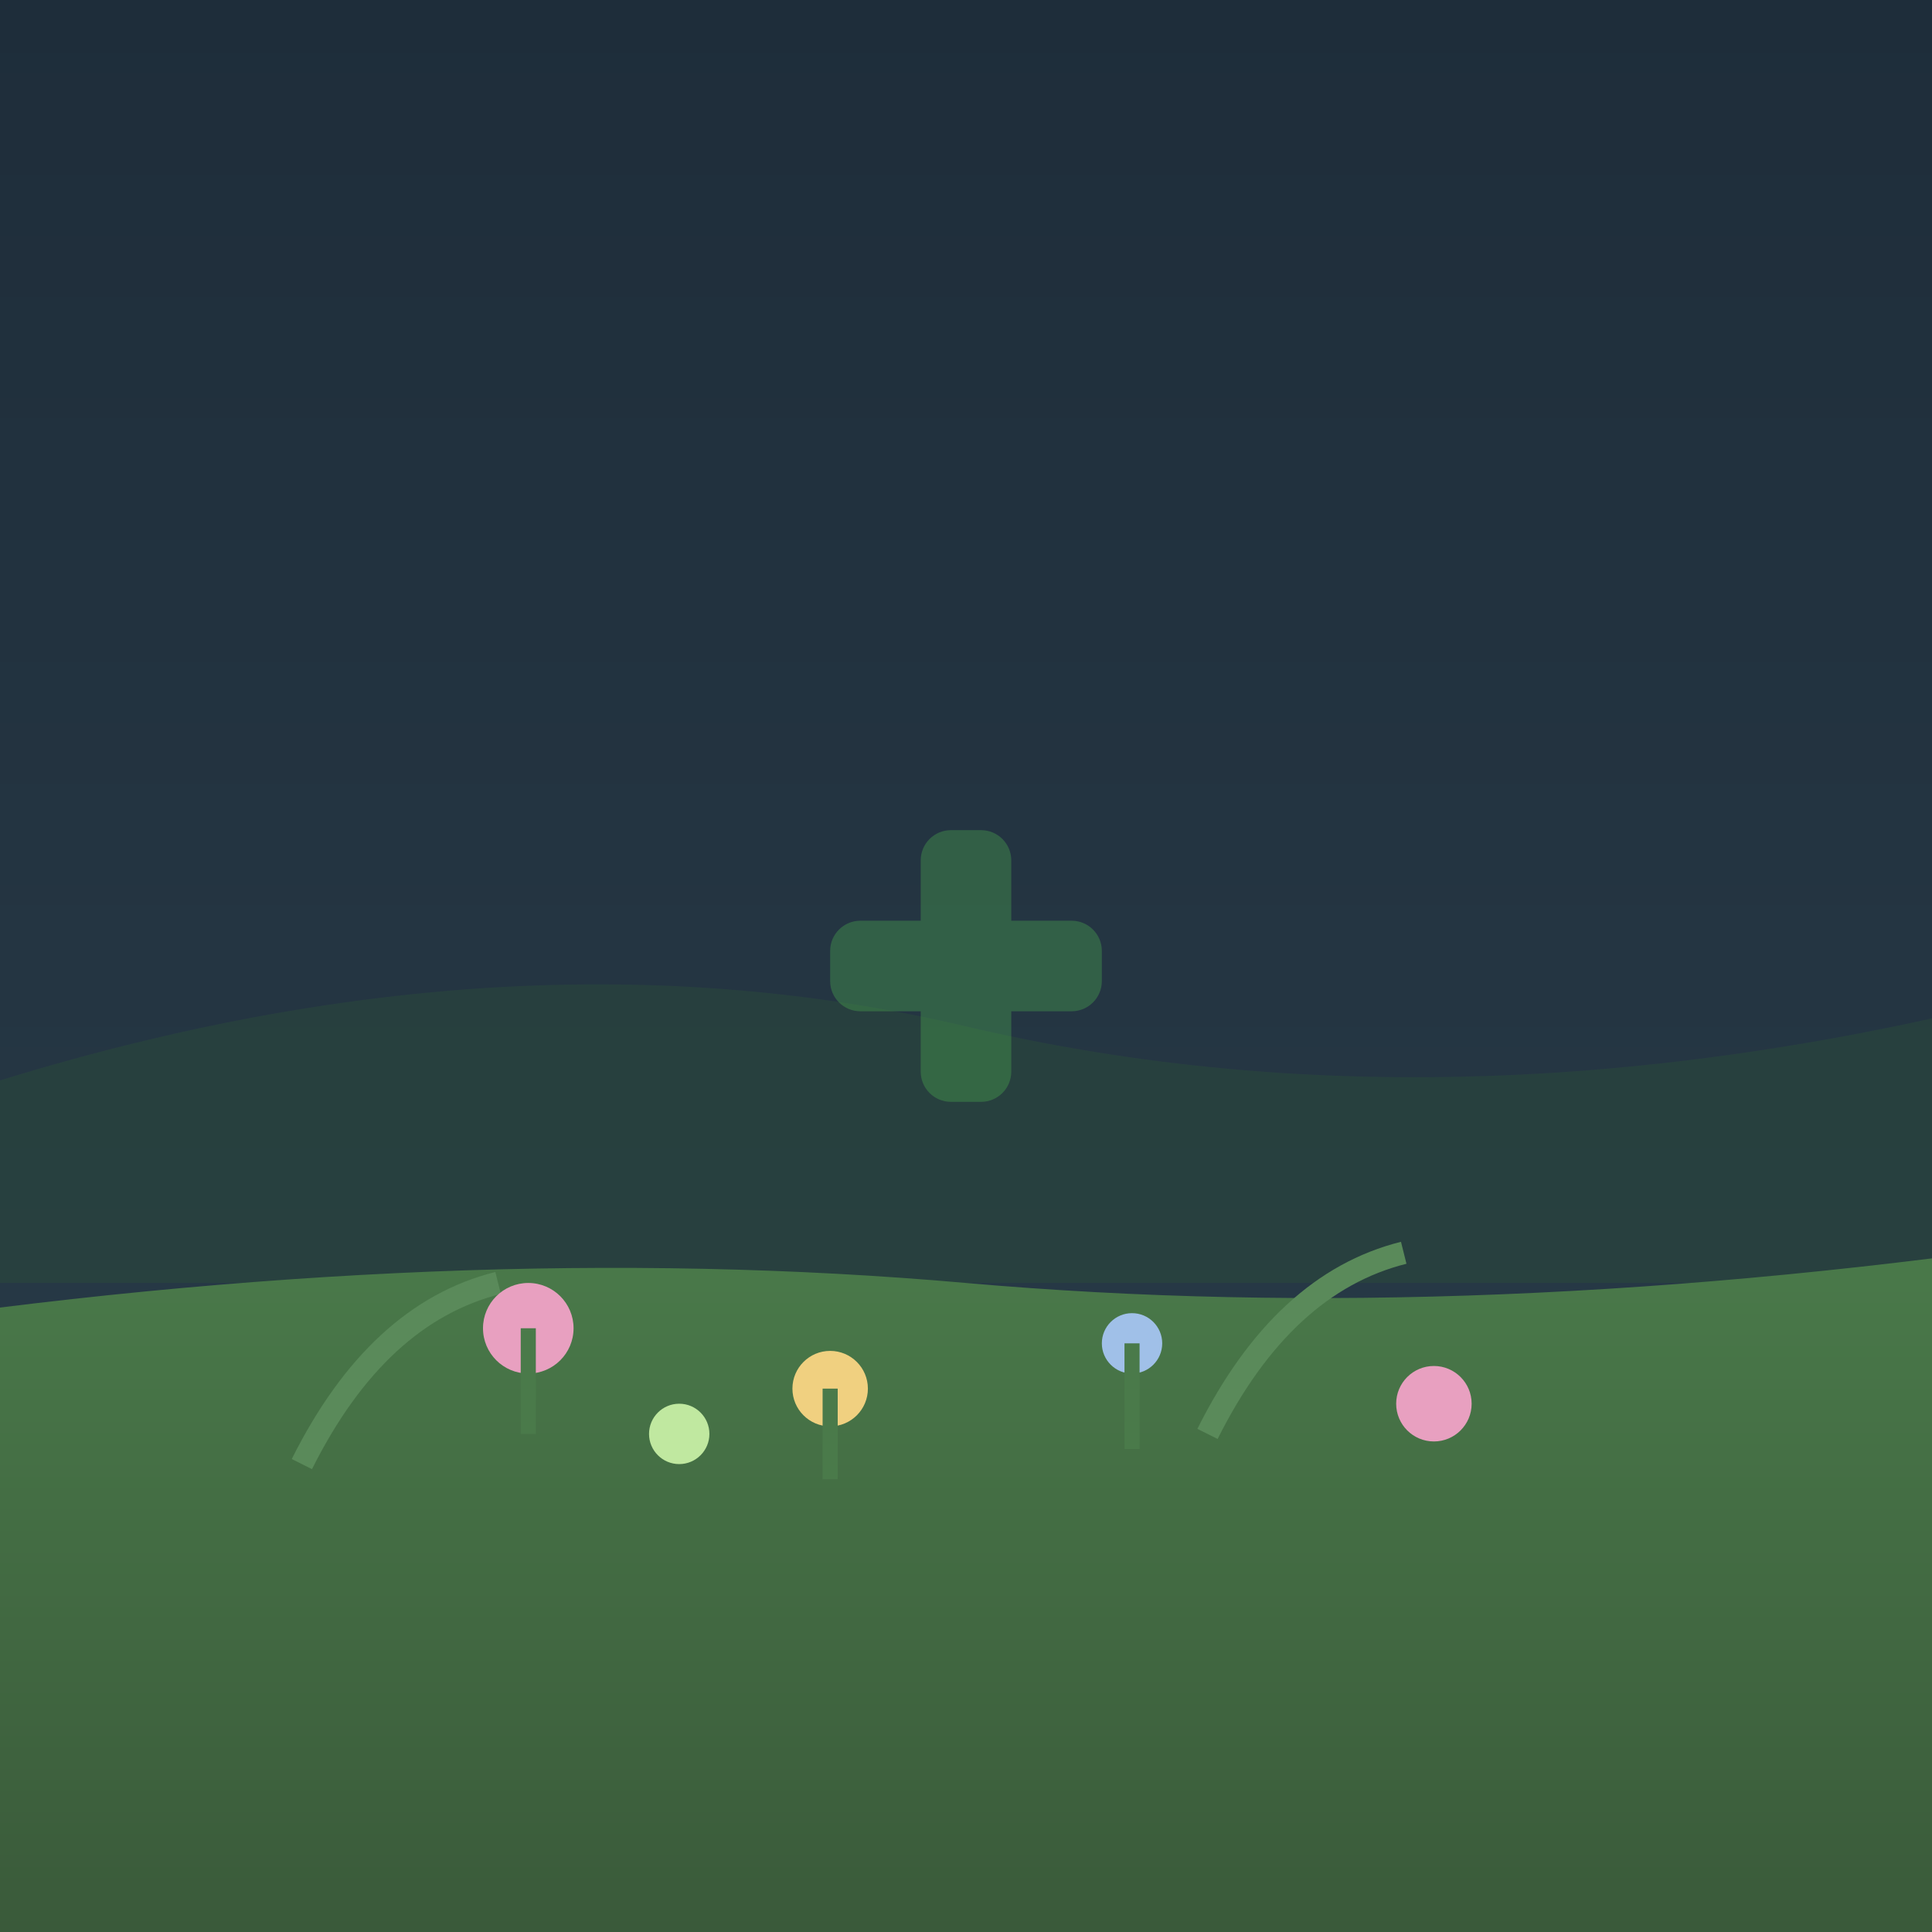
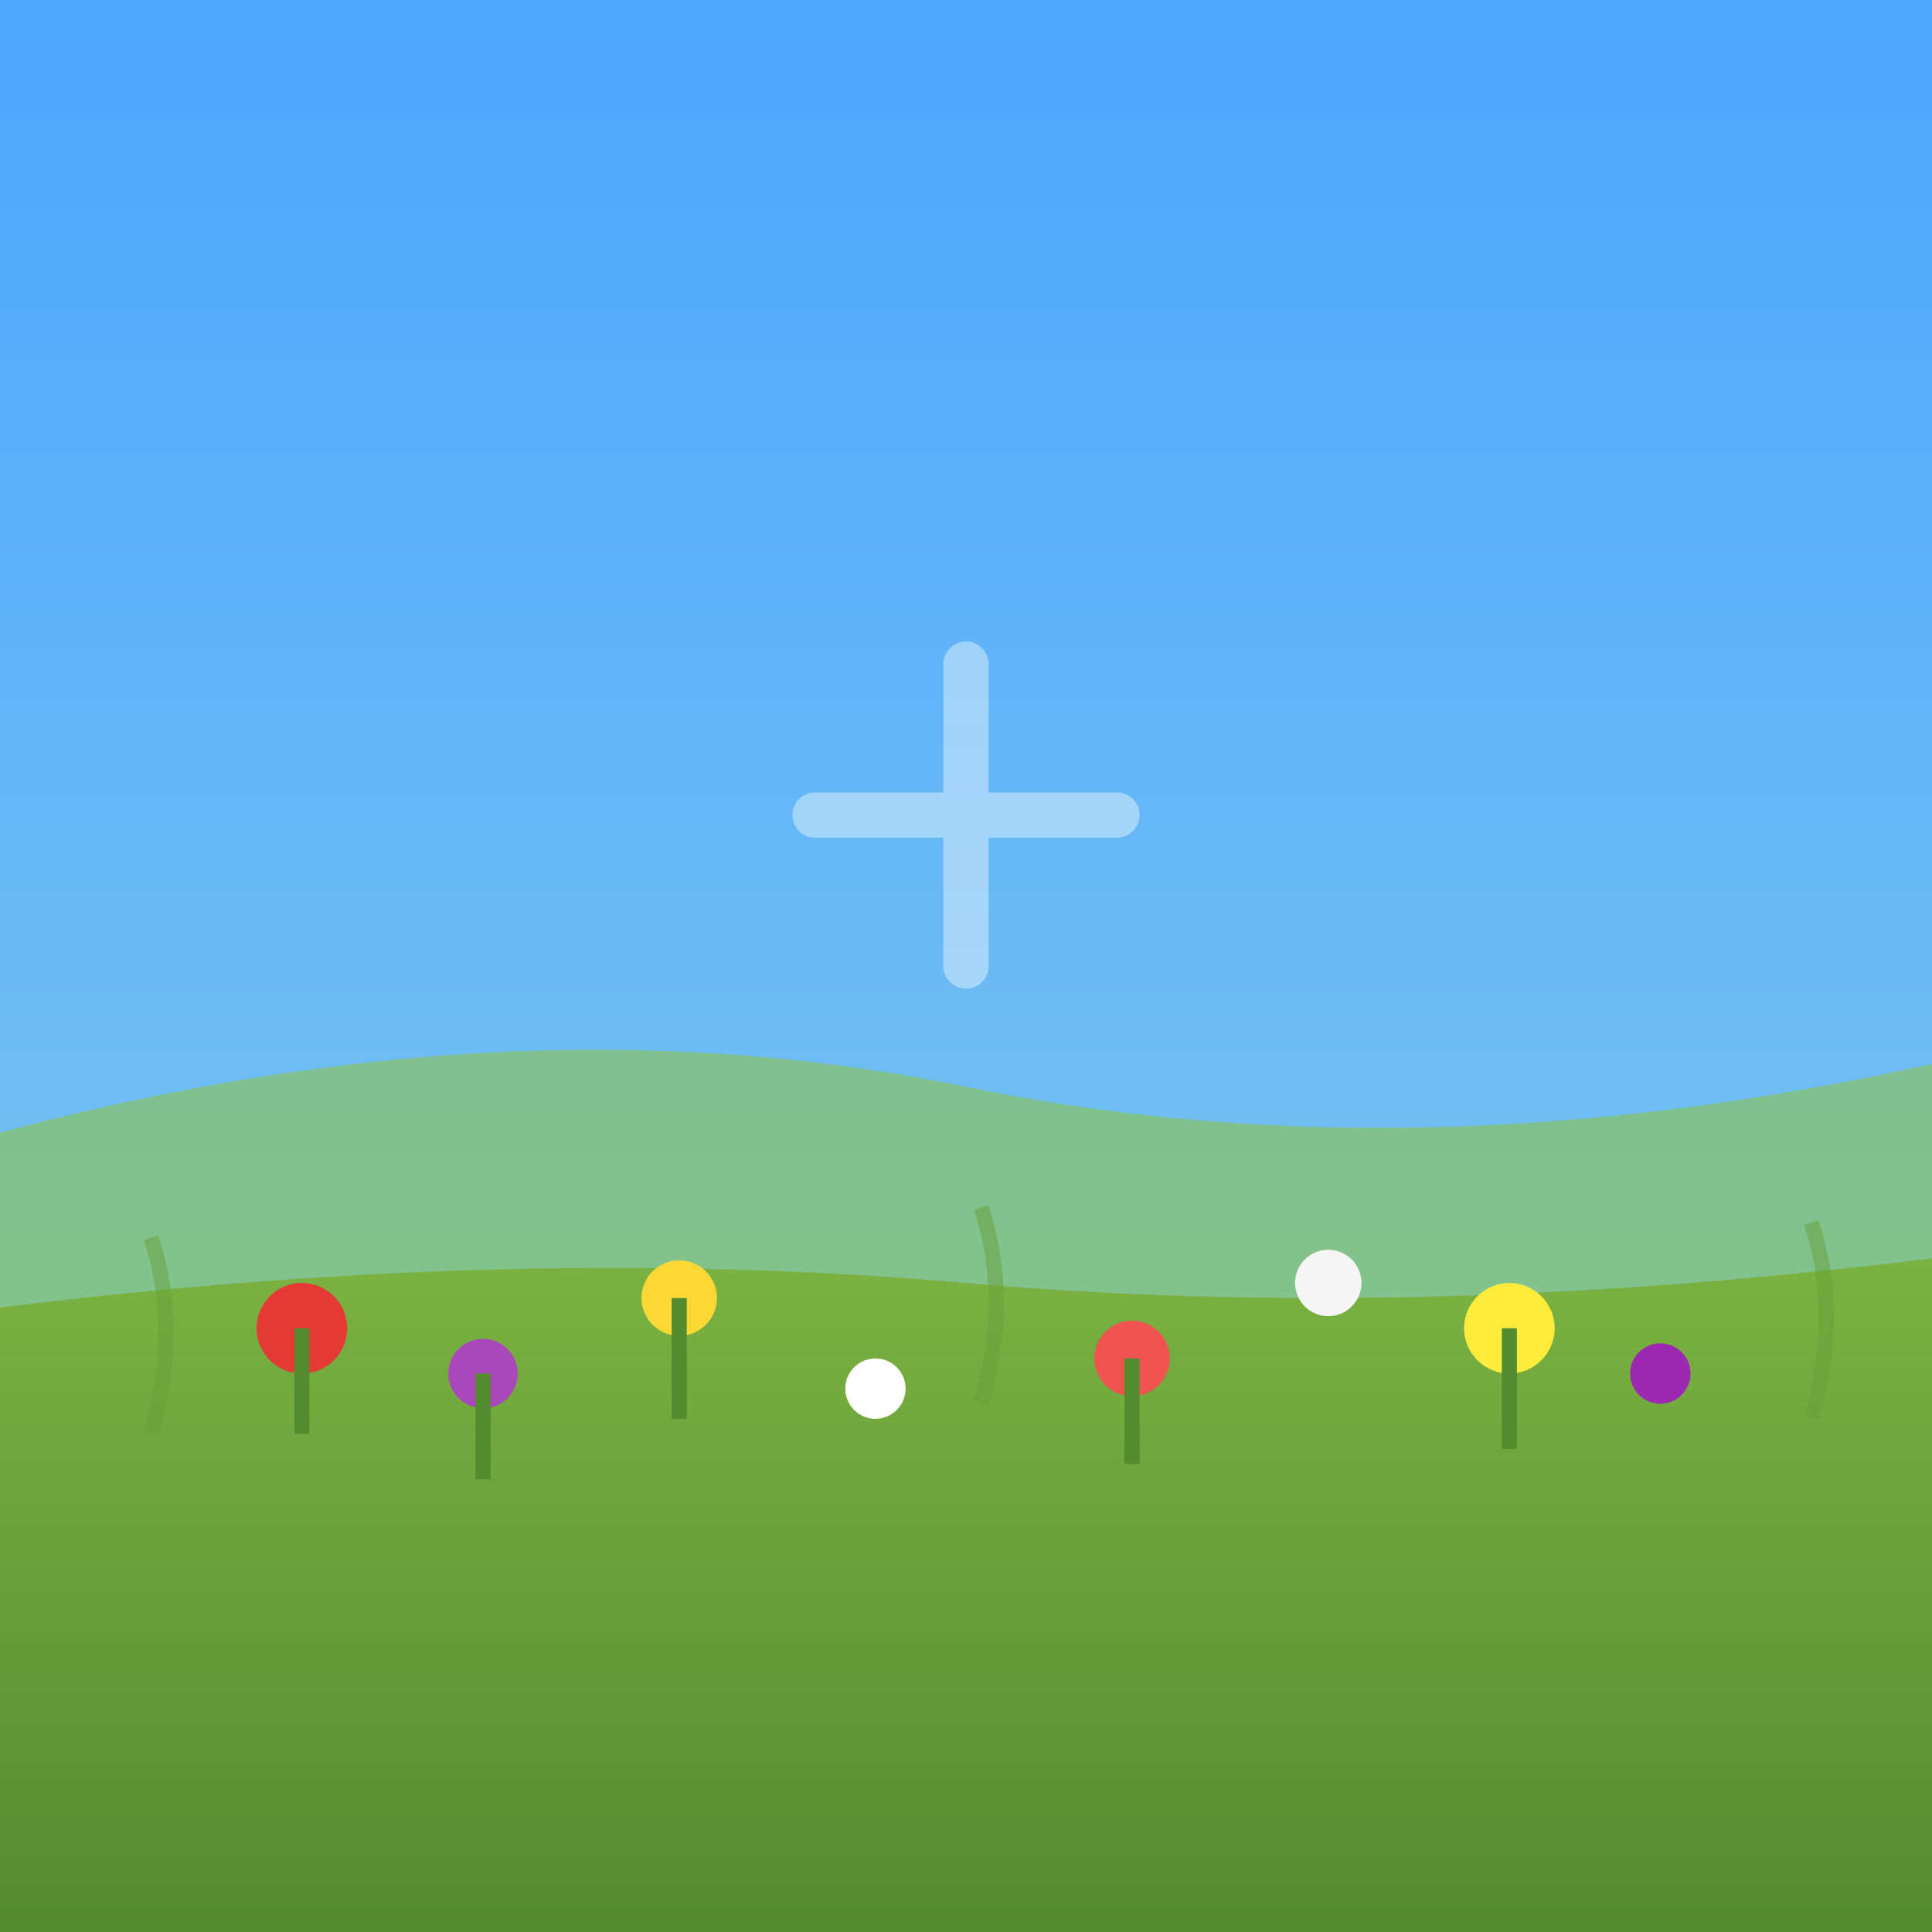
<svg xmlns="http://www.w3.org/2000/svg" viewBox="0 0 128 128" width="128" height="128">
  <defs>
-     <linearGradient id="sky3" x1="0%" y1="0%" x2="0%" y2="100%">
-       <stop offset="0%" style="stop-color:#1e2d3a" />
-       <stop offset="100%" style="stop-color:#2a3d4a" />
+     <linearGradient id="sky" x1="0%" y1="0%" x2="0%" y2="100%">
+       <stop offset="0%" style="stop-color:#4da6ff" />
+       <stop offset="100%" style="stop-color:#87ceeb" />
    </linearGradient>
-     <linearGradient id="grass3" x1="0%" y1="0%" x2="0%" y2="100%">
-       <stop offset="0%" style="stop-color:#4a7a4a" />
-       <stop offset="100%" style="stop-color:#3a5a3a" />
+     <linearGradient id="grass" x1="0%" y1="0%" x2="0%" y2="100%">
+       <stop offset="0%" style="stop-color:#7cb342" />
+       <stop offset="100%" style="stop-color:#558b2f" />
    </linearGradient>
  </defs>
-   <rect width="128" height="128" fill="url(#sky3)" />
-   <path d="M-10,75 Q30,60 64,68 Q98,76 138,65 L138,85 L-10,85 Z" fill="#2a4a3a" opacity="0.5" />
-   <path d="M-10,128 L-10,88 Q30,82 64,85 Q98,88 138,82 L138,128 Z" fill="url(#grass3)" />
-   <g stroke="#5a8a5a" stroke-width="1.5" fill="none">
-     <path d="M20,97 Q25,87 33,85">
-       <animate attributeName="d" values="M20,97 Q25,87 33,85;M20,97 Q27,85 37,83;M20,97 Q25,87 33,85" dur="2s" repeatCount="indefinite" />
-     </path>
-     <path d="M80,95 Q85,85 93,83">
-       <animate attributeName="d" values="M80,95 Q85,85 93,83;M80,95 Q87,83 97,81;M80,95 Q85,85 93,83" dur="1.8s" repeatCount="indefinite" />
-     </path>
+   <rect width="128" height="128" fill="url(#sky)" />
+   <path d="M-10,78 Q30,65 64,72 Q98,79 138,68 L138,88 L-10,88 Z" fill="#8bc34a" opacity="0.6" />
+   <path d="M-10,128 L-10,88 Q30,82 64,85 Q98,88 138,82 L138,128 Z" fill="url(#grass)" />
+   <g>
+     <circle cx="20" cy="88" r="3" fill="#e53935">
+       <animate attributeName="r" values="3;3.3;3" dur="2s" repeatCount="indefinite" />
+     </circle>
+     <circle cx="75" cy="90" r="2.5" fill="#ef5350">
+       <animate attributeName="r" values="2.5;2.8;2.5" dur="2.2s" repeatCount="indefinite" begin="0.3s" />
+     </circle>
+     <circle cx="45" cy="86" r="2.5" fill="#fdd835">
+       <animate attributeName="r" values="2.5;2.8;2.5" dur="1.8s" repeatCount="indefinite" begin="0.1s" />
+     </circle>
+     <circle cx="100" cy="88" r="3" fill="#ffeb3b">
+       <animate attributeName="r" values="3;3.3;3" dur="2.1s" repeatCount="indefinite" begin="0.5s" />
+     </circle>
+     <circle cx="58" cy="92" r="2" fill="#fff" />
+     <circle cx="88" cy="85" r="2.2" fill="#f5f5f5" />
+     <circle cx="32" cy="91" r="2.3" fill="#ab47bc">
+       <animate attributeName="r" values="2.3;2.6;2.3" dur="1.9s" repeatCount="indefinite" begin="0.2s" />
+     </circle>
+     <circle cx="110" cy="91" r="2" fill="#9c27b0" />
  </g>
-   <circle cx="35" cy="88" r="3" fill="#e8a0c0">
-     <animate attributeName="r" values="3;3.3;3" dur="3s" repeatCount="indefinite" />
-   </circle>
-   <circle cx="55" cy="92" r="2.5" fill="#f0d080">
-     <animate attributeName="r" values="2.5;2.8;2.5" dur="2.5s" repeatCount="indefinite" begin="0.5s" />
-   </circle>
-   <circle cx="75" cy="89" r="2" fill="#a0c0e8">
-     <animate attributeName="r" values="2;2.3;2" dur="2.8s" repeatCount="indefinite" begin="0.3s" />
-   </circle>
-   <circle cx="95" cy="93" r="2.5" fill="#e8a0c0">
-     <animate attributeName="r" values="2.5;2.8;2.5" dur="2.2s" repeatCount="indefinite" begin="0.7s" />
-   </circle>
-   <circle cx="45" cy="95" r="2" fill="#c0e8a0">
-     <animate attributeName="r" values="2;2.2;2" dur="3.2s" repeatCount="indefinite" />
-   </circle>
-   <line x1="35" y1="88" x2="35" y2="95" stroke="#4a7a4a" stroke-width="1" />
-   <line x1="55" y1="92" x2="55" y2="98" stroke="#4a7a4a" stroke-width="1" />
-   <line x1="75" y1="89" x2="75" y2="96" stroke="#4a7a4a" stroke-width="1" />
-   <g opacity="0.35">
-     <animate attributeName="opacity" values="0.25;0.45;0.25" dur="2.5s" repeatCount="indefinite" />
-     <rect x="61" y="55" width="6" height="18" rx="2" fill="#4CAF50" />
-     <rect x="55" y="61" width="18" height="6" rx="2" fill="#4CAF50" />
+   <g stroke="#558b2f" stroke-width="1" fill="none">
+     <path d="M20,88 L20,95" />
+     <path d="M45,86 L45,94" />
+     <path d="M75,90 L75,97" />
+     <path d="M100,88 L100,96" />
+     <path d="M32,91 L32,98" />
+   </g>
+   <g stroke="#689f38" stroke-width="1" fill="none" opacity="0.5">
+     <path d="M10,95 Q12,88 10,82" />
+     <path d="M65,93 Q67,86 65,80" />
+     <path d="M120,94 Q122,87 120,81" />
+   </g>
+   <g opacity="0.4">
+     <animate attributeName="opacity" values="0.3;0.5;0.3" dur="2.5s" repeatCount="indefinite" />
+     <line x1="54" y1="54" x2="74" y2="54" stroke="#fff" stroke-width="3" stroke-linecap="round" />
+     <line x1="64" y1="44" x2="64" y2="64" stroke="#fff" stroke-width="3" stroke-linecap="round" />
  </g>
</svg>
